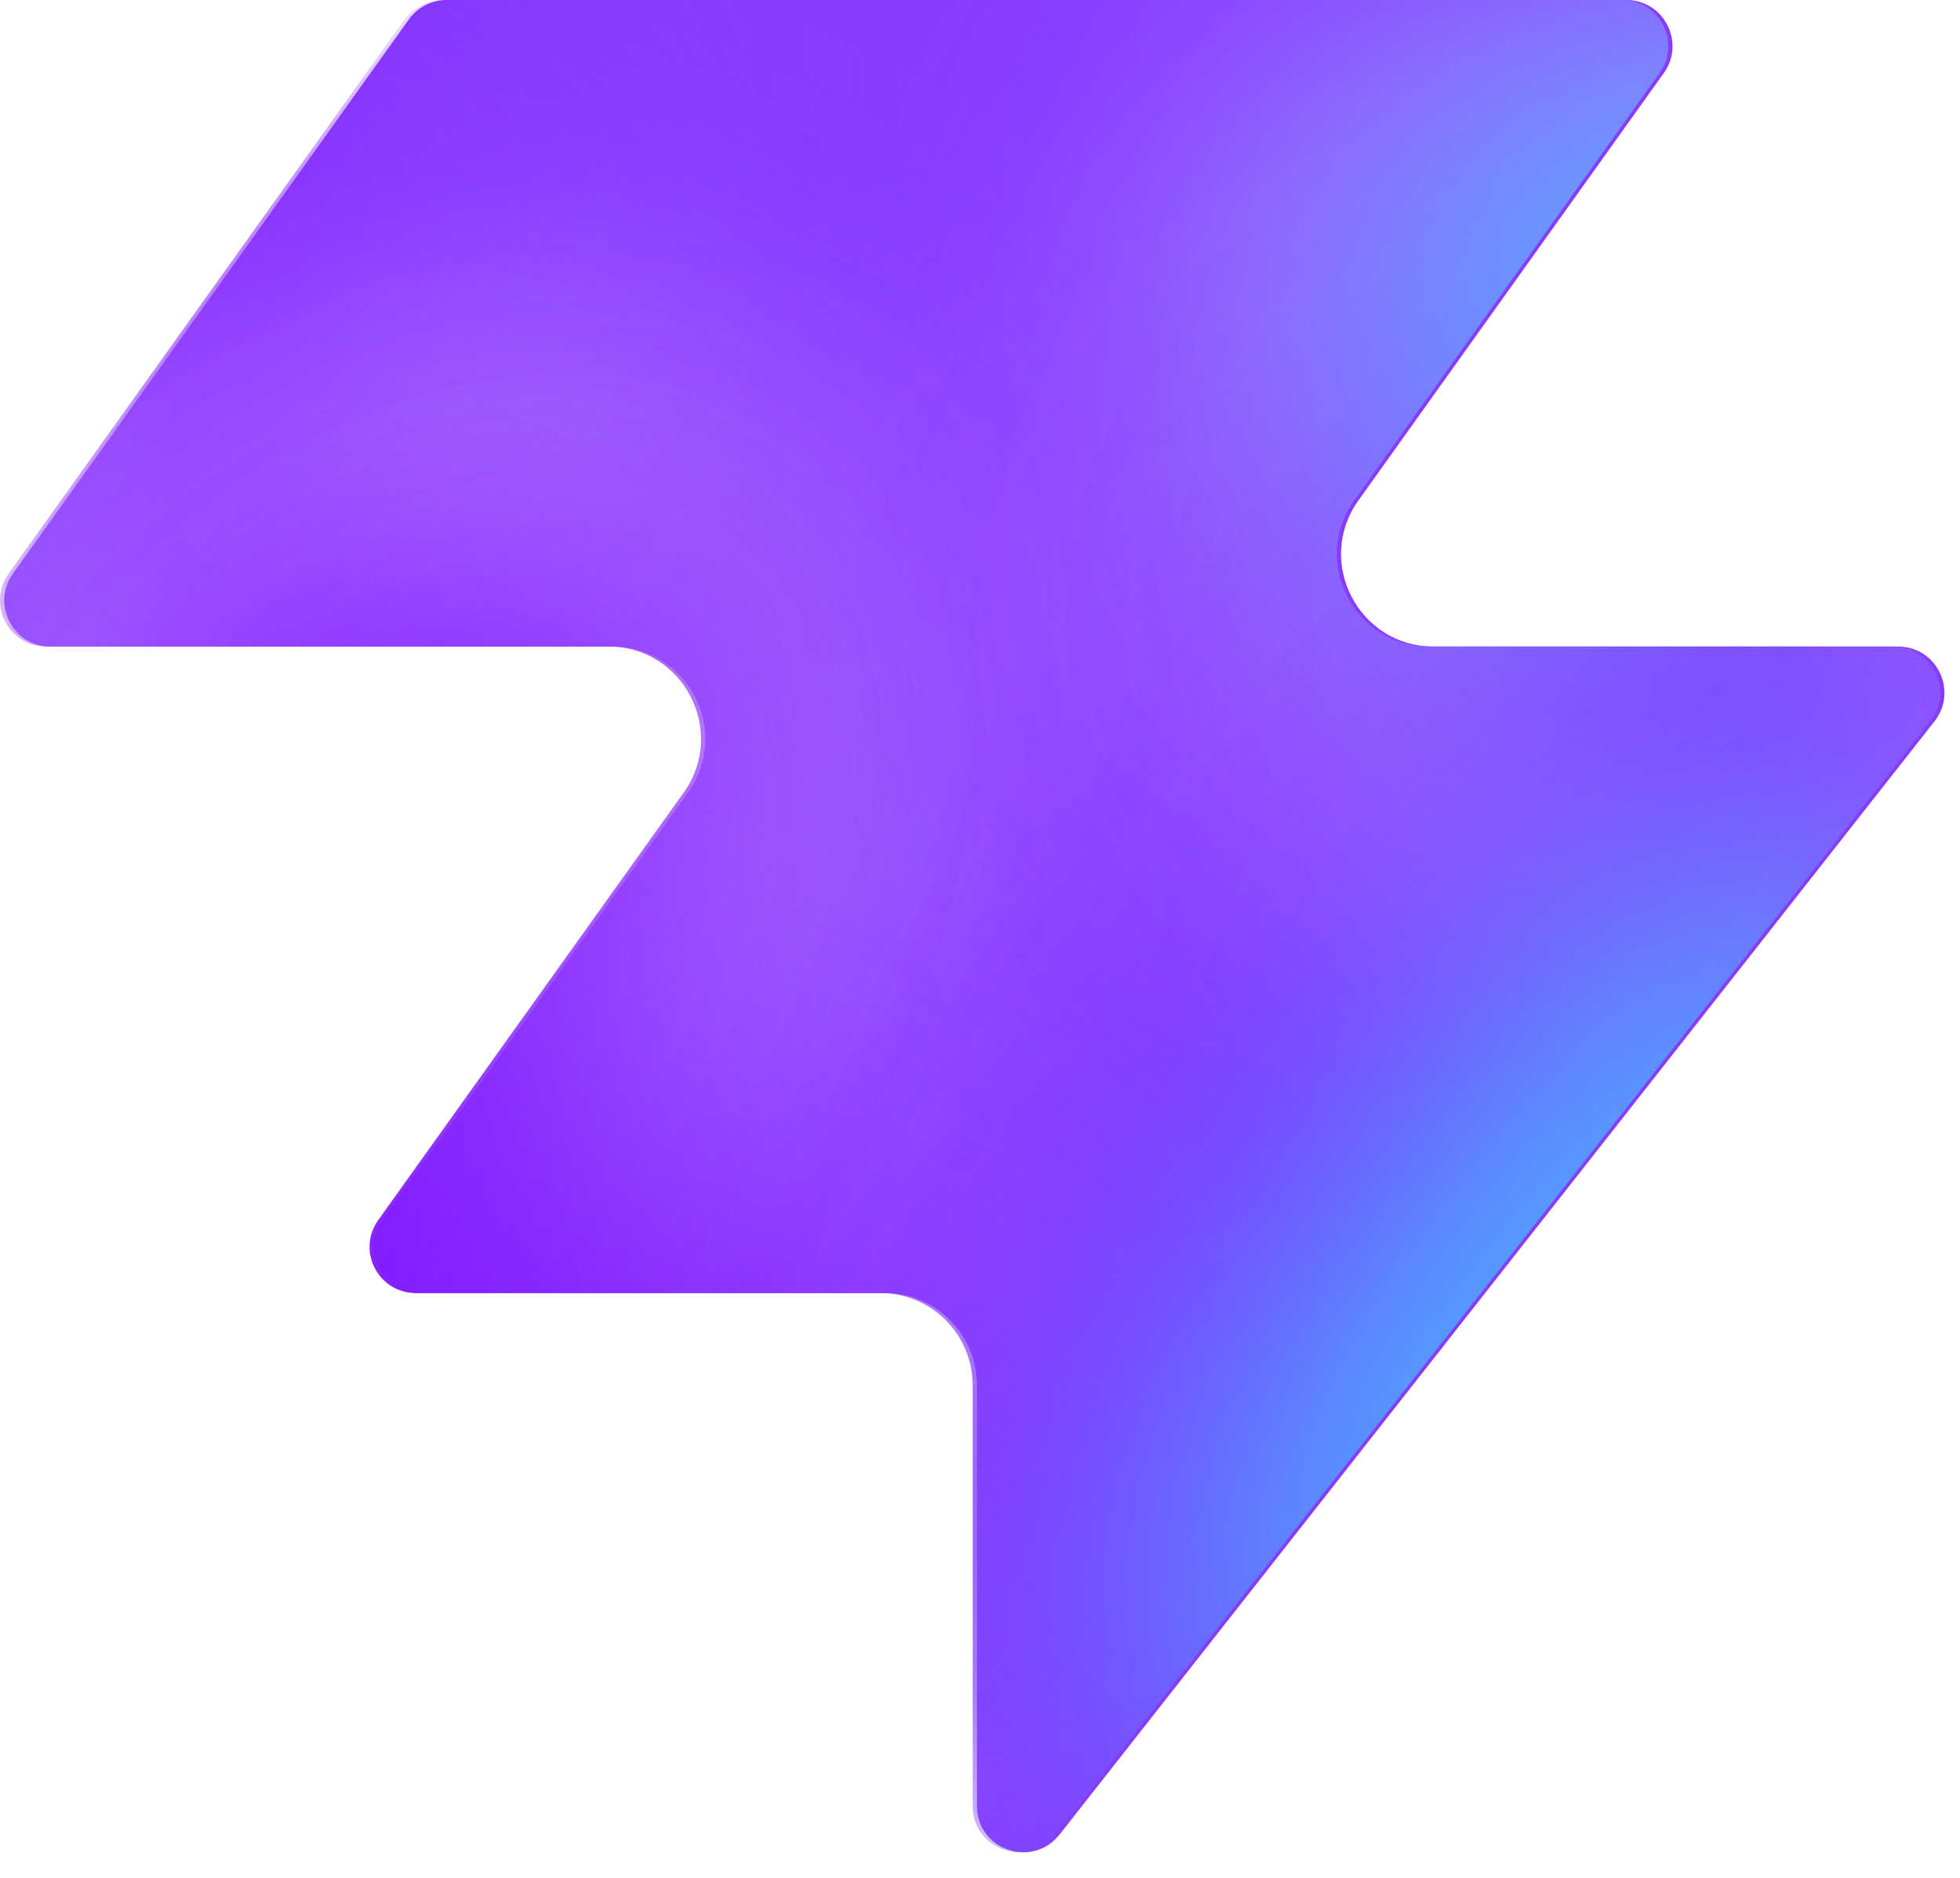
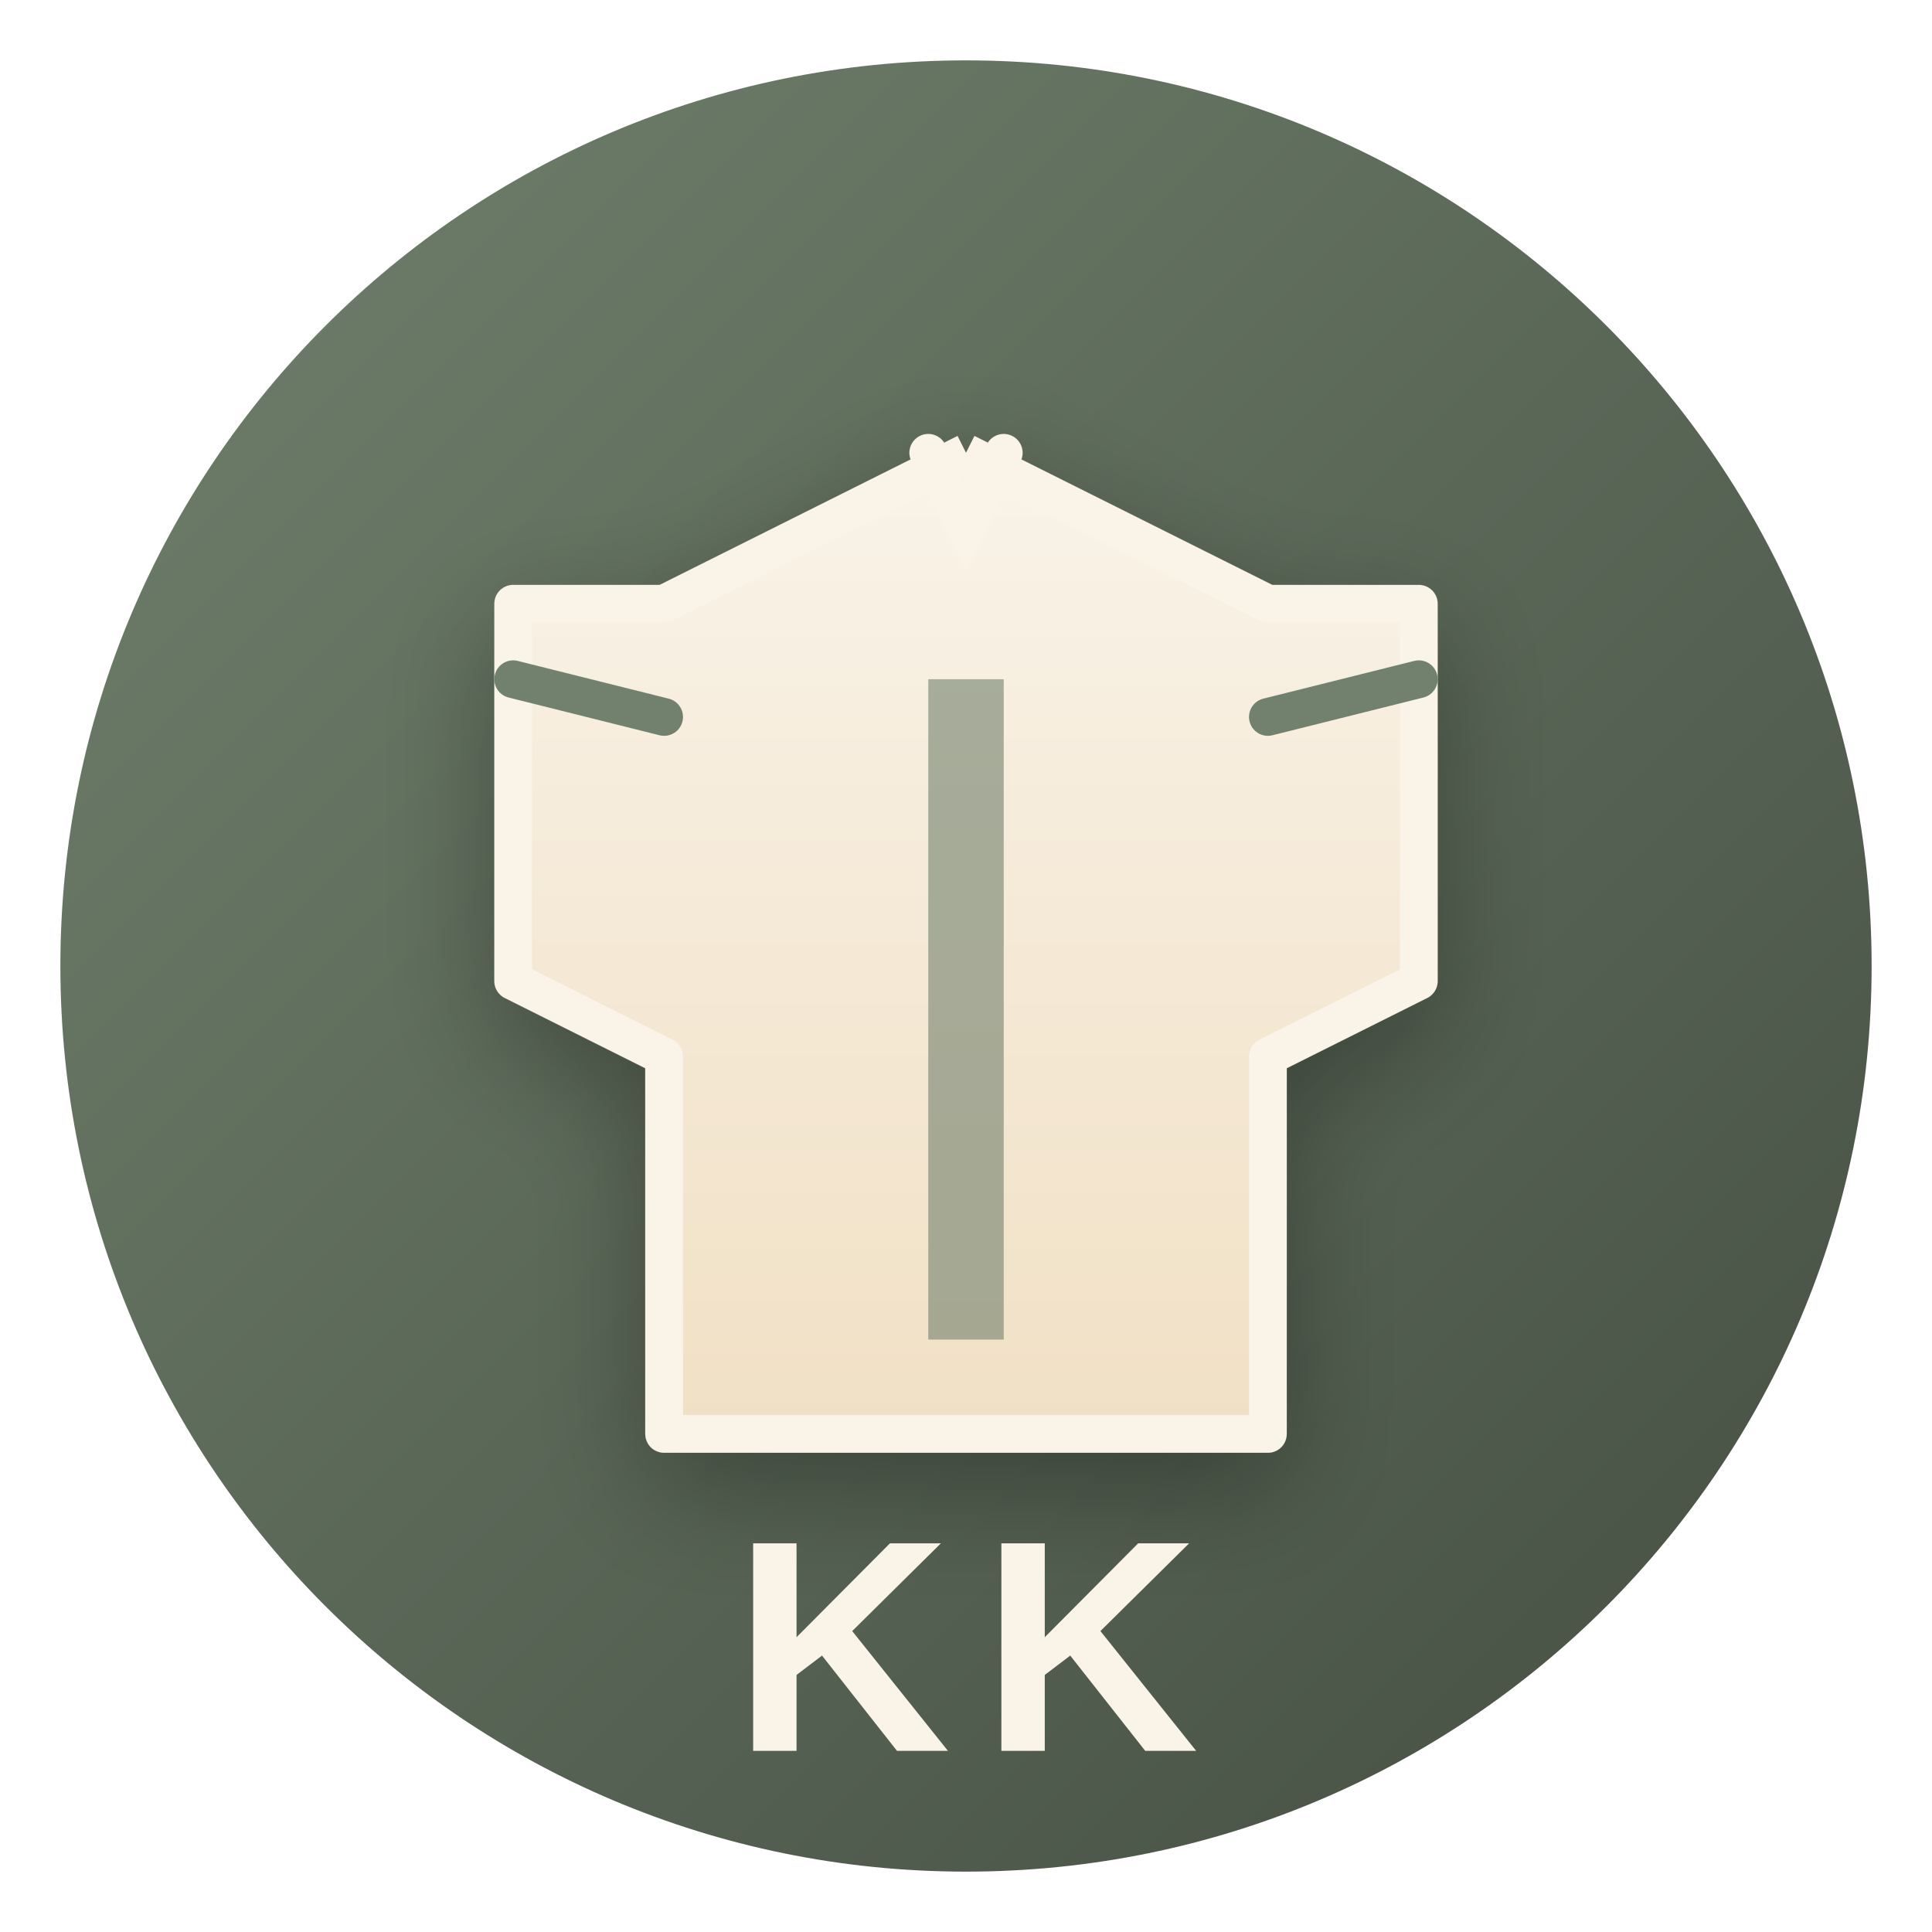
- <svg xmlns="http://www.w3.org/2000/svg" width="48" height="46" fill="none" viewBox="0 0 48 46">
-   <path fill="#863bff" d="M25.946 44.938c-.664.845-2.021.375-2.021-.698V33.937a2.26 2.26 0 0 0-2.262-2.262H10.287c-.92 0-1.456-1.04-.92-1.788l7.48-10.471c1.07-1.497 0-3.578-1.842-3.578H1.237c-.92 0-1.456-1.04-.92-1.788L10.013.474c.214-.297.556-.474.92-.474h28.894c.92 0 1.456 1.04.92 1.788l-7.48 10.471c-1.07 1.498 0 3.579 1.842 3.579h11.377c.943 0 1.473 1.088.89 1.83L25.947 44.94z" style="fill:#863bff;fill:color(display-p3 .525 .23 1);fill-opacity:1" />
-   <mask id="a" width="48" height="46" x="0" y="0" maskUnits="userSpaceOnUse" style="mask-type:alpha">
-     <path fill="#000" d="M25.842 44.938c-.664.844-2.021.375-2.021-.698V33.937a2.26 2.26 0 0 0-2.262-2.262H10.183c-.92 0-1.456-1.04-.92-1.788l7.48-10.471c1.07-1.498 0-3.579-1.842-3.579H1.133c-.92 0-1.456-1.04-.92-1.787L9.91.473c.214-.297.556-.474.92-.474h28.894c.92 0 1.456 1.04.92 1.788l-7.48 10.471c-1.07 1.498 0 3.578 1.842 3.578h11.377c.943 0 1.473 1.088.89 1.832L25.843 44.94z" style="fill:#000;fill-opacity:1" />
-   </mask>
-   <g mask="url(#a)">
-     <g filter="url(#b)">
-       <ellipse cx="5.508" cy="14.704" fill="#ede6ff" rx="5.508" ry="14.704" style="fill:#ede6ff;fill:color(display-p3 .927 .903 1);fill-opacity:1" transform="matrix(.00324 1 1 -.00324 -4.47 31.516)" />
-     </g>
-     <g filter="url(#c)">
-       <ellipse cx="10.399" cy="29.851" fill="#ede6ff" rx="10.399" ry="29.851" style="fill:#ede6ff;fill:color(display-p3 .927 .903 1);fill-opacity:1" transform="matrix(.00324 1 1 -.00324 -39.328 7.883)" />
-     </g>
-     <g filter="url(#d)">
-       <ellipse cx="5.508" cy="30.487" fill="#7e14ff" rx="5.508" ry="30.487" style="fill:#7e14ff;fill:color(display-p3 .492 .077 1);fill-opacity:1" transform="rotate(89.814 -25.913 -14.639)scale(1 -1)" />
-     </g>
-     <g filter="url(#e)">
-       <ellipse cx="5.508" cy="30.599" fill="#7e14ff" rx="5.508" ry="30.599" style="fill:#7e14ff;fill:color(display-p3 .492 .077 1);fill-opacity:1" transform="rotate(89.814 -32.644 -3.334)scale(1 -1)" />
-     </g>
-     <g filter="url(#f)">
-       <ellipse cx="5.508" cy="30.599" fill="#7e14ff" rx="5.508" ry="30.599" style="fill:#7e14ff;fill:color(display-p3 .492 .077 1);fill-opacity:1" transform="matrix(.00324 1 1 -.00324 -34.34 30.47)" />
-     </g>
-     <g filter="url(#g)">
-       <ellipse cx="14.072" cy="22.078" fill="#ede6ff" rx="14.072" ry="22.078" style="fill:#ede6ff;fill:color(display-p3 .927 .903 1);fill-opacity:1" transform="rotate(93.35 24.506 48.493)scale(-1 1)" />
-     </g>
-     <g filter="url(#h)">
-       <ellipse cx="3.47" cy="21.501" fill="#7e14ff" rx="3.47" ry="21.501" style="fill:#7e14ff;fill:color(display-p3 .492 .077 1);fill-opacity:1" transform="rotate(89.009 28.708 47.59)scale(-1 1)" />
-     </g>
-     <g filter="url(#i)">
-       <ellipse cx="3.47" cy="21.501" fill="#7e14ff" rx="3.47" ry="21.501" style="fill:#7e14ff;fill:color(display-p3 .492 .077 1);fill-opacity:1" transform="rotate(89.009 28.708 47.59)scale(-1 1)" />
-     </g>
-     <g filter="url(#j)">
-       <ellipse cx=".387" cy="8.972" fill="#7e14ff" rx="4.407" ry="29.108" style="fill:#7e14ff;fill:color(display-p3 .492 .077 1);fill-opacity:1" transform="rotate(39.51 .387 8.972)" />
-     </g>
-     <g filter="url(#k)">
-       <ellipse cx="47.523" cy="-6.092" fill="#7e14ff" rx="4.407" ry="29.108" style="fill:#7e14ff;fill:color(display-p3 .492 .077 1);fill-opacity:1" transform="rotate(37.892 47.523 -6.092)" />
-     </g>
-     <g filter="url(#l)">
-       <ellipse cx="41.412" cy="6.333" fill="#47bfff" rx="5.971" ry="9.665" style="fill:#47bfff;fill:color(display-p3 .28 .748 1);fill-opacity:1" transform="rotate(37.892 41.412 6.333)" />
-     </g>
-     <g filter="url(#m)">
-       <ellipse cx="-1.879" cy="38.332" fill="#7e14ff" rx="4.407" ry="29.108" style="fill:#7e14ff;fill:color(display-p3 .492 .077 1);fill-opacity:1" transform="rotate(37.892 -1.88 38.332)" />
-     </g>
-     <g filter="url(#n)">
-       <ellipse cx="-1.879" cy="38.332" fill="#7e14ff" rx="4.407" ry="29.108" style="fill:#7e14ff;fill:color(display-p3 .492 .077 1);fill-opacity:1" transform="rotate(37.892 -1.88 38.332)" />
-     </g>
-     <g filter="url(#o)">
-       <ellipse cx="35.651" cy="29.907" fill="#7e14ff" rx="4.407" ry="29.108" style="fill:#7e14ff;fill:color(display-p3 .492 .077 1);fill-opacity:1" transform="rotate(37.892 35.651 29.907)" />
-     </g>
-     <g filter="url(#p)">
-       <ellipse cx="38.418" cy="32.4" fill="#47bfff" rx="5.971" ry="15.297" style="fill:#47bfff;fill:color(display-p3 .28 .748 1);fill-opacity:1" transform="rotate(37.892 38.418 32.4)" />
-     </g>
-   </g>
+ <svg xmlns="http://www.w3.org/2000/svg" width="64" height="64" viewBox="0 0 64 64">
  <defs>
-     <filter id="b" width="60.045" height="41.654" x="-19.77" y="16.149" color-interpolation-filters="sRGB" filterUnits="userSpaceOnUse">
-       <feFlood flood-opacity="0" result="BackgroundImageFix" />
-       <feBlend in="SourceGraphic" in2="BackgroundImageFix" result="shape" />
-       <feGaussianBlur result="effect1_foregroundBlur_2002_17158" stdDeviation="7.659" />
-     </filter>
-     <filter id="c" width="90.34" height="51.437" x="-54.613" y="-7.533" color-interpolation-filters="sRGB" filterUnits="userSpaceOnUse">
-       <feFlood flood-opacity="0" result="BackgroundImageFix" />
-       <feBlend in="SourceGraphic" in2="BackgroundImageFix" result="shape" />
-       <feGaussianBlur result="effect1_foregroundBlur_2002_17158" stdDeviation="7.659" />
-     </filter>
-     <filter id="d" width="79.355" height="29.4" x="-49.64" y="2.03" color-interpolation-filters="sRGB" filterUnits="userSpaceOnUse">
-       <feFlood flood-opacity="0" result="BackgroundImageFix" />
-       <feBlend in="SourceGraphic" in2="BackgroundImageFix" result="shape" />
-       <feGaussianBlur result="effect1_foregroundBlur_2002_17158" stdDeviation="4.596" />
-     </filter>
-     <filter id="e" width="79.579" height="29.4" x="-45.045" y="20.029" color-interpolation-filters="sRGB" filterUnits="userSpaceOnUse">
-       <feFlood flood-opacity="0" result="BackgroundImageFix" />
-       <feBlend in="SourceGraphic" in2="BackgroundImageFix" result="shape" />
-       <feGaussianBlur result="effect1_foregroundBlur_2002_17158" stdDeviation="4.596" />
-     </filter>
-     <filter id="f" width="79.579" height="29.4" x="-43.513" y="21.178" color-interpolation-filters="sRGB" filterUnits="userSpaceOnUse">
-       <feFlood flood-opacity="0" result="BackgroundImageFix" />
-       <feBlend in="SourceGraphic" in2="BackgroundImageFix" result="shape" />
-       <feGaussianBlur result="effect1_foregroundBlur_2002_17158" stdDeviation="4.596" />
-     </filter>
-     <filter id="g" width="74.749" height="58.852" x="15.756" y="-17.901" color-interpolation-filters="sRGB" filterUnits="userSpaceOnUse">
-       <feFlood flood-opacity="0" result="BackgroundImageFix" />
-       <feBlend in="SourceGraphic" in2="BackgroundImageFix" result="shape" />
-       <feGaussianBlur result="effect1_foregroundBlur_2002_17158" stdDeviation="7.659" />
-     </filter>
-     <filter id="h" width="61.377" height="25.362" x="23.548" y="2.284" color-interpolation-filters="sRGB" filterUnits="userSpaceOnUse">
-       <feFlood flood-opacity="0" result="BackgroundImageFix" />
-       <feBlend in="SourceGraphic" in2="BackgroundImageFix" result="shape" />
-       <feGaussianBlur result="effect1_foregroundBlur_2002_17158" stdDeviation="4.596" />
-     </filter>
-     <filter id="i" width="61.377" height="25.362" x="23.548" y="2.284" color-interpolation-filters="sRGB" filterUnits="userSpaceOnUse">
-       <feFlood flood-opacity="0" result="BackgroundImageFix" />
-       <feBlend in="SourceGraphic" in2="BackgroundImageFix" result="shape" />
-       <feGaussianBlur result="effect1_foregroundBlur_2002_17158" stdDeviation="4.596" />
-     </filter>
-     <filter id="j" width="56.045" height="63.649" x="-27.636" y="-22.853" color-interpolation-filters="sRGB" filterUnits="userSpaceOnUse">
-       <feFlood flood-opacity="0" result="BackgroundImageFix" />
-       <feBlend in="SourceGraphic" in2="BackgroundImageFix" result="shape" />
-       <feGaussianBlur result="effect1_foregroundBlur_2002_17158" stdDeviation="4.596" />
-     </filter>
-     <filter id="k" width="54.814" height="64.646" x="20.116" y="-38.415" color-interpolation-filters="sRGB" filterUnits="userSpaceOnUse">
-       <feFlood flood-opacity="0" result="BackgroundImageFix" />
-       <feBlend in="SourceGraphic" in2="BackgroundImageFix" result="shape" />
-       <feGaussianBlur result="effect1_foregroundBlur_2002_17158" stdDeviation="4.596" />
-     </filter>
-     <filter id="l" width="33.541" height="35.313" x="24.641" y="-11.323" color-interpolation-filters="sRGB" filterUnits="userSpaceOnUse">
-       <feFlood flood-opacity="0" result="BackgroundImageFix" />
-       <feBlend in="SourceGraphic" in2="BackgroundImageFix" result="shape" />
-       <feGaussianBlur result="effect1_foregroundBlur_2002_17158" stdDeviation="4.596" />
-     </filter>
-     <filter id="m" width="54.814" height="64.646" x="-29.286" y="6.009" color-interpolation-filters="sRGB" filterUnits="userSpaceOnUse">
-       <feFlood flood-opacity="0" result="BackgroundImageFix" />
-       <feBlend in="SourceGraphic" in2="BackgroundImageFix" result="shape" />
-       <feGaussianBlur result="effect1_foregroundBlur_2002_17158" stdDeviation="4.596" />
-     </filter>
-     <filter id="n" width="54.814" height="64.646" x="-29.286" y="6.009" color-interpolation-filters="sRGB" filterUnits="userSpaceOnUse">
-       <feFlood flood-opacity="0" result="BackgroundImageFix" />
-       <feBlend in="SourceGraphic" in2="BackgroundImageFix" result="shape" />
-       <feGaussianBlur result="effect1_foregroundBlur_2002_17158" stdDeviation="4.596" />
-     </filter>
-     <filter id="o" width="54.814" height="64.646" x="8.244" y="-2.416" color-interpolation-filters="sRGB" filterUnits="userSpaceOnUse">
-       <feFlood flood-opacity="0" result="BackgroundImageFix" />
-       <feBlend in="SourceGraphic" in2="BackgroundImageFix" result="shape" />
-       <feGaussianBlur result="effect1_foregroundBlur_2002_17158" stdDeviation="4.596" />
-     </filter>
-     <filter id="p" width="39.409" height="43.623" x="18.713" y="10.588" color-interpolation-filters="sRGB" filterUnits="userSpaceOnUse">
-       <feFlood flood-opacity="0" result="BackgroundImageFix" />
-       <feBlend in="SourceGraphic" in2="BackgroundImageFix" result="shape" />
-       <feGaussianBlur result="effect1_foregroundBlur_2002_17158" stdDeviation="4.596" />
+     <linearGradient id="bgGradient" x1="0%" y1="0%" x2="100%" y2="100%">
+       <stop offset="0%" stop-color="#71816d" />
+       <stop offset="100%" stop-color="#444e42" />
+     </linearGradient>
+     <linearGradient id="jerseyGradient" x1="0%" y1="0%" x2="0%" y2="100%">
+       <stop offset="0%" stop-color="#f9f3e8" />
+       <stop offset="100%" stop-color="#f1e0c5" />
+     </linearGradient>
+     <filter id="shadow" x="-50%" y="-50%" width="200%" height="200%">
+       <feDropShadow dx="0" dy="2" stdDeviation="3" flood-opacity="0.3" />
    </filter>
  </defs>
+   <circle cx="32" cy="32" r="30" fill="url(#bgGradient)" />
+   <g filter="url(#shadow)" transform="translate(12, 10) scale(0.625)">
+     <path d="M32 8 L16 16 L8 16 L8 36 L16 40 L16 60 L48 60 L48 40 L56 36 L56 16 L48 16 L32 8" fill="url(#jerseyGradient)" stroke="#f9f3e8" stroke-width="2" stroke-linejoin="round" />
+     <path d="M30 8 L32 12 L34 8" fill="none" stroke="#f9f3e8" stroke-width="2" stroke-linecap="round" />
+     <path d="M8 20 L16 22" stroke="#71816d" stroke-width="2" stroke-linecap="round" />
+     <path d="M56 20 L48 22" stroke="#71816d" stroke-width="2" stroke-linecap="round" />
+     <rect x="30" y="20" width="4" height="35" fill="#71816d" opacity="0.6" />
+   </g>
+   <text x="32" y="58" font-family="Arial, sans-serif" font-size="10" font-weight="bold" fill="#f9f3e8" text-anchor="middle" letter-spacing="1">KK</text>
</svg>
